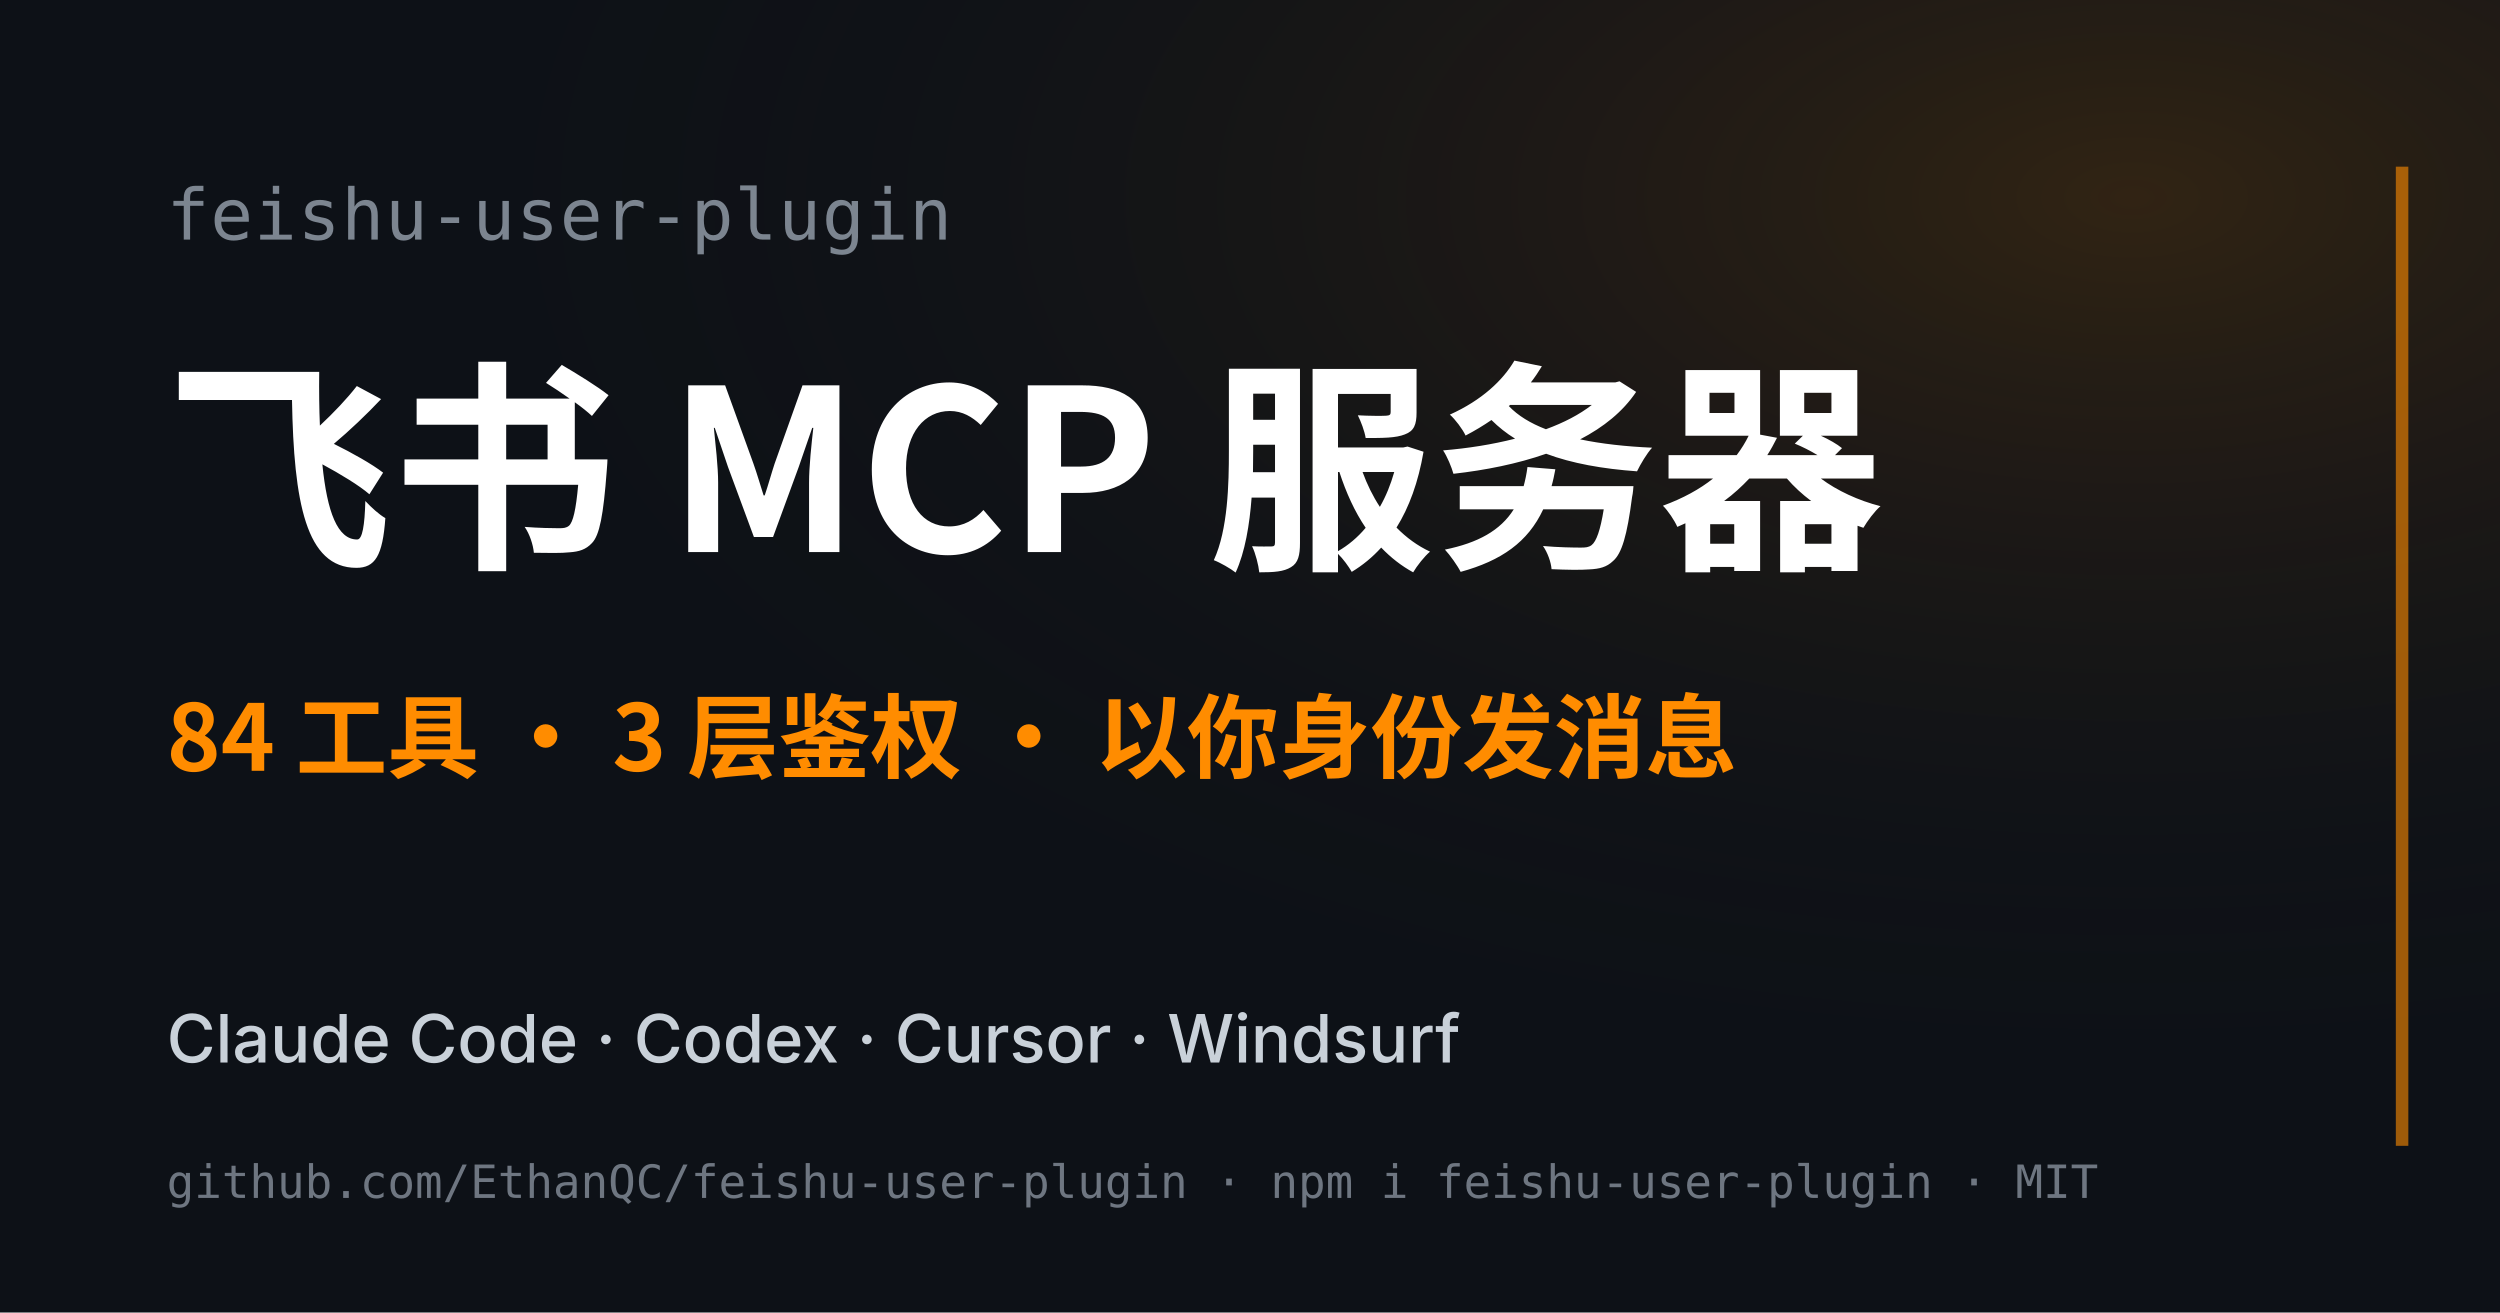
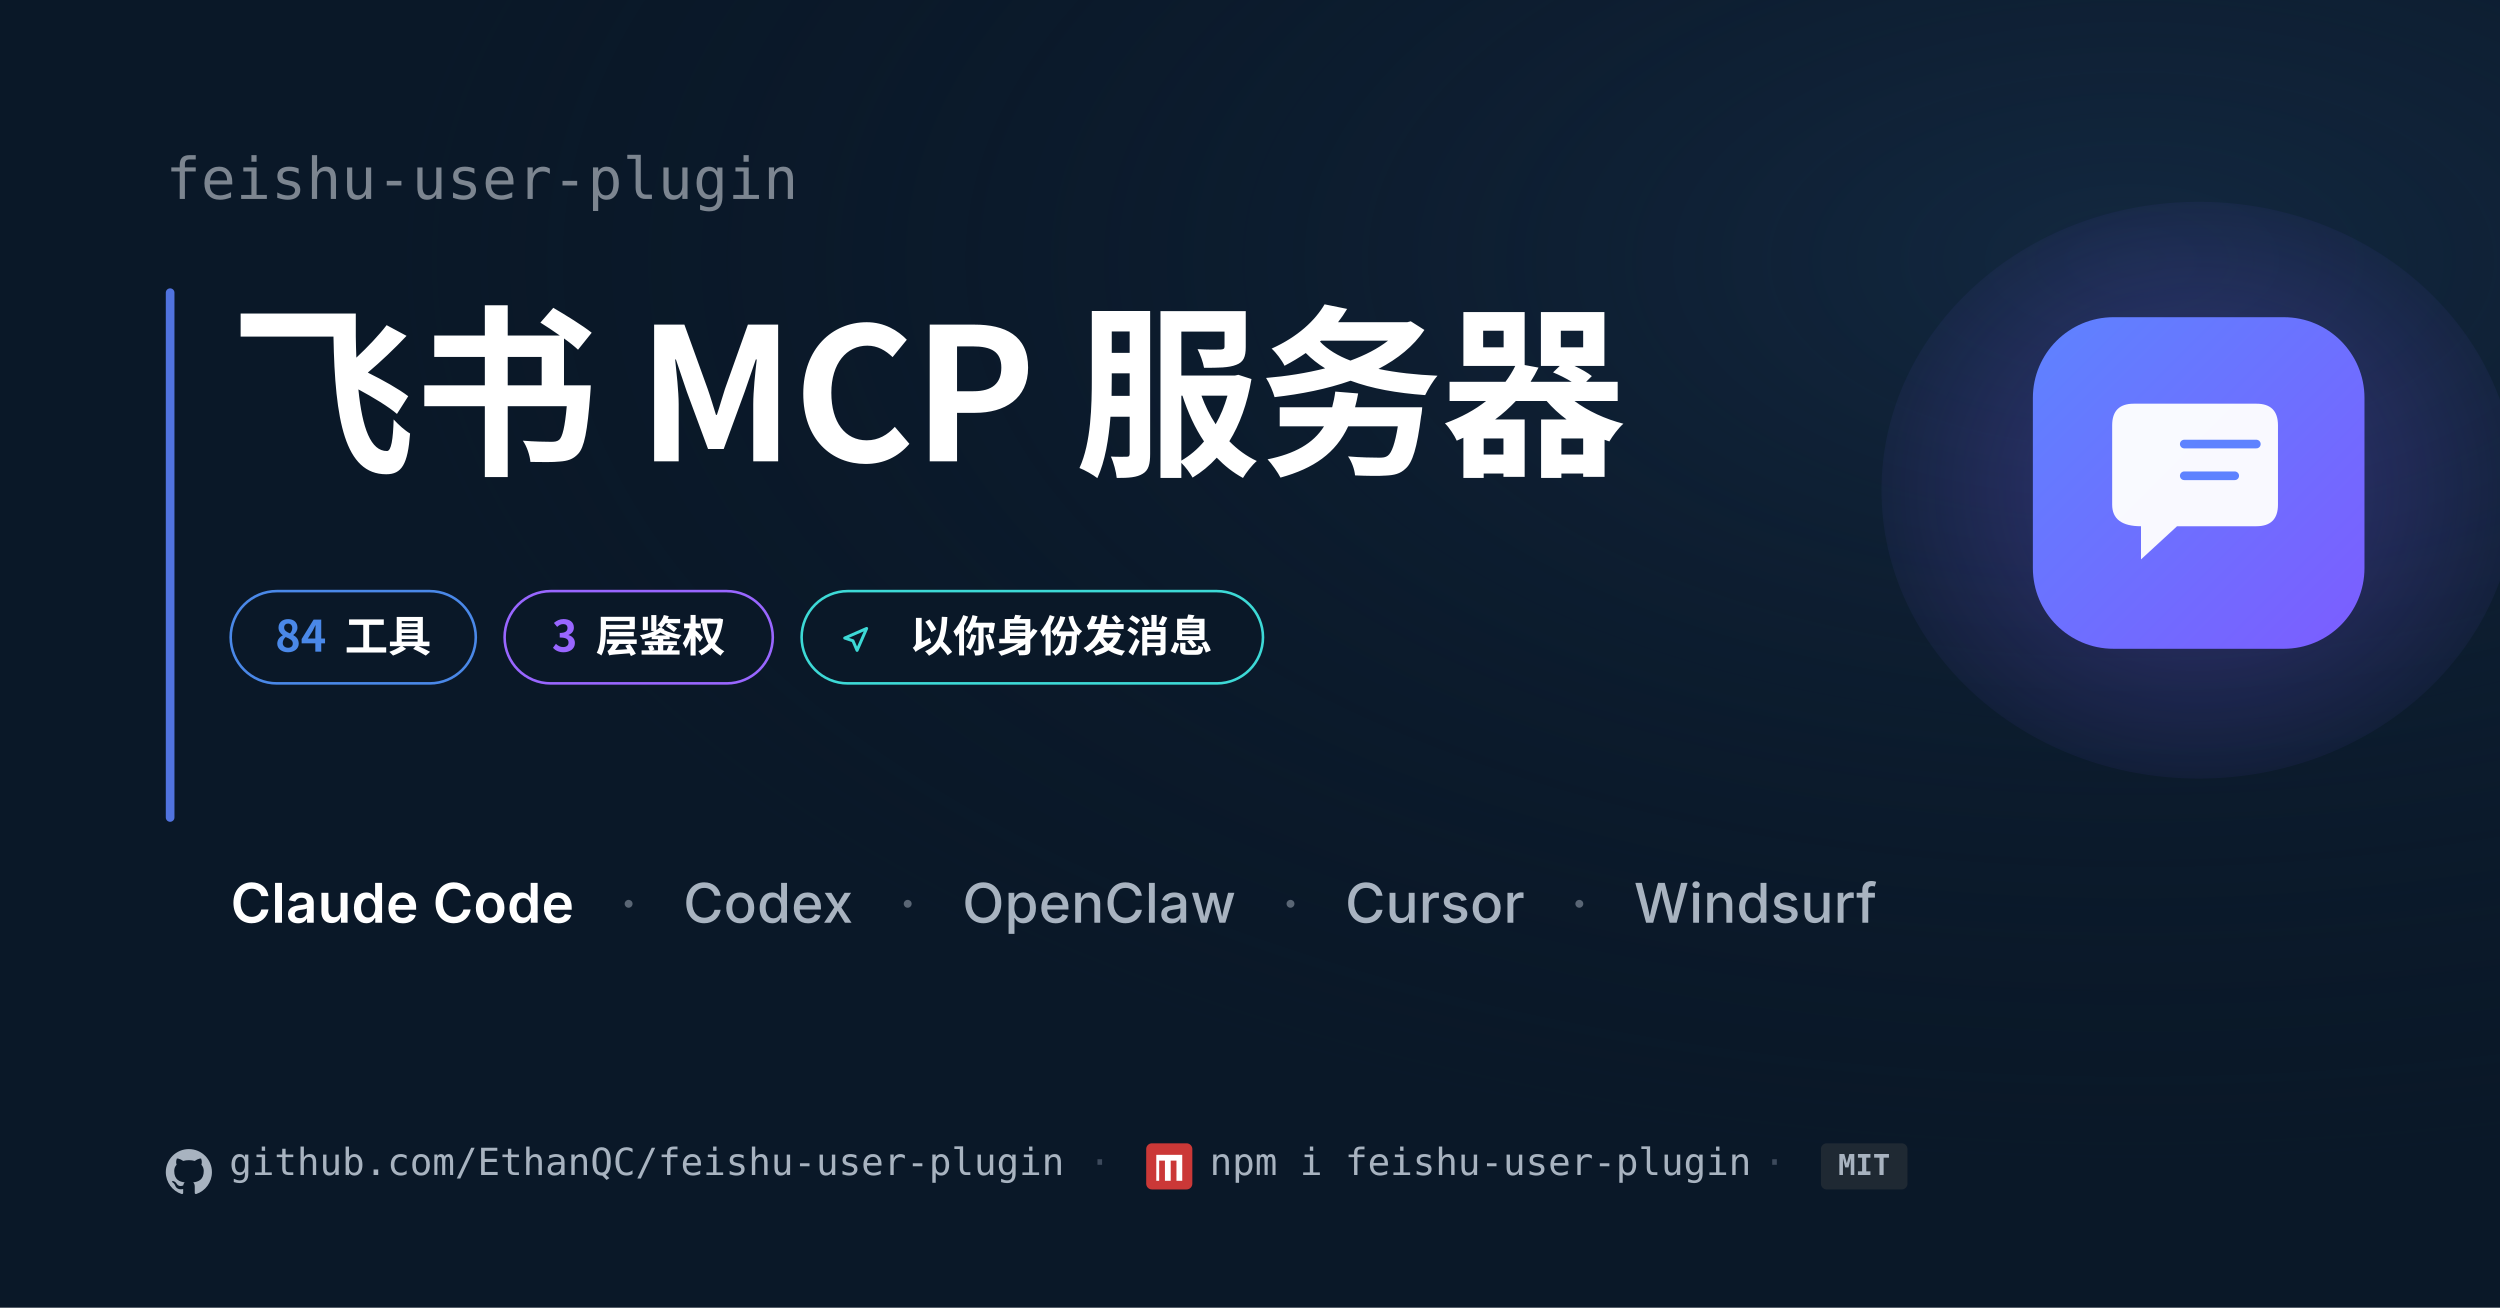
- <svg xmlns="http://www.w3.org/2000/svg" width="1200" height="630" viewBox="0 0 1200 630" font-family="PingFang SC, Hiragino Sans GB, Microsoft YaHei, Noto Sans CJK SC, sans-serif">
-   <rect width="1200" height="630" fill="#0d1117" />
+ <svg xmlns="http://www.w3.org/2000/svg" width="1734" height="907" viewBox="0 0 1734 907" font-family="PingFang SC, Hiragino Sans GB, Microsoft YaHei, Noto Sans CJK SC, sans-serif">
  <defs>
-     <radialGradient id="accent" cx="0.85" cy="0.15" r="0.7">
-       <stop offset="0%" stop-color="#ff8c00" stop-opacity="0.15" />
-       <stop offset="100%" stop-color="#0d1117" stop-opacity="0" />
+     <radialGradient id="bg-accent" cx="0.85" cy="0.2" r="0.7">
+       <stop offset="0%" stop-color="#1a3554" stop-opacity="0.55" />
+       <stop offset="100%" stop-color="#0a1828" stop-opacity="0" />
+     </radialGradient>
+     <linearGradient id="feishu-logo" x1="0%" y1="0%" x2="100%" y2="100%">
+       <stop offset="0%" stop-color="#5e83ff" />
+       <stop offset="100%" stop-color="#7c5dff" />
+     </linearGradient>
+     <radialGradient id="logo-glow" cx="0.5" cy="0.5" r="0.6">
+       <stop offset="0%" stop-color="#7c5dff" stop-opacity="0.35" />
+       <stop offset="100%" stop-color="#7c5dff" stop-opacity="0" />
    </radialGradient>
  </defs>
-   <rect width="1200" height="630" fill="url(#accent)" />
-   <text x="80" y="115" font-family="SF Mono, Menlo, Consolas, monospace" font-size="34" fill="#7c8590" font-weight="500" letter-spacing="0.5">feishu-user-plugin</text>
-   <text x="80" y="265" font-size="108" fill="#ffffff" font-weight="700" letter-spacing="0">飞书 MCP 服务器</text>
-   <text x="80" y="370" font-size="44" fill="#ff8c00" font-weight="600">84 工具 · 3 层鉴权 · 以你身份发消息</text>
-   <text x="80" y="510" font-family="SF Pro Display, -apple-system, BlinkMacSystemFont, Segoe UI, sans-serif" font-size="32" fill="#c9d1d9" font-weight="500">Claude Code  ·  Codex  ·  Cursor  ·  Windsurf</text>
-   <text x="80" y="575" font-family="SF Mono, Menlo, Consolas, monospace" font-size="22" fill="#6e7681">github.com/EthanQC/feishu-user-plugin  ·  npm i feishu-user-plugin  ·  MIT</text>
-   <rect x="1150" y="80" width="6" height="470" fill="#ff8c00" opacity="0.6" />
+   <rect width="1734" height="907" fill="#0a1828" />
+   <rect width="1734" height="907" fill="url(#bg-accent)" />
+   <text x="115" y="138" font-family="SF Mono, JetBrains Mono, Menlo, Consolas, monospace" font-size="40" fill="#7c8590" font-weight="500" letter-spacing="0.3">feishu-user-plugin</text>
+   <rect x="115" y="200" width="6" height="370" rx="3" fill="#5e83ff" opacity="0.85" />
+   <text x="160" y="320" font-size="128" fill="#ffffff" font-weight="700" letter-spacing="-1">飞书 MCP 服务器</text>
+   <g transform="translate(160, 410)">
+     <rect width="170" height="64" rx="32" fill="#0a1828" stroke="#4a88e8" stroke-width="1.8" />
+     <text x="85" y="42" font-size="30" fill="#ffffff" font-weight="600" text-anchor="middle">
+       <tspan fill="#4a88e8" font-weight="700">84</tspan>
+       <tspan dx="6">工具</tspan>
+     </text>
+   </g>
+   <g transform="translate(350, 410)">
+     <rect width="186" height="64" rx="32" fill="#0a1828" stroke="#9966ff" stroke-width="1.8" />
+     <text x="93" y="42" font-size="30" fill="#ffffff" font-weight="600" text-anchor="middle">
+       <tspan fill="#9966ff" font-weight="700">3</tspan>
+       <tspan dx="6">层鉴权</tspan>
+     </text>
+   </g>
+   <g transform="translate(556, 410)">
+     <rect width="320" height="64" rx="32" fill="#0a1828" stroke="#3dd9d6" stroke-width="1.8" />
+     <g transform="translate(28, 24) scale(0.95)" stroke="#3dd9d6" stroke-width="2.2" fill="none" stroke-linecap="round" stroke-linejoin="round">
+       <path d="M2 9l16-7-7 16-3-7-6-2z" />
+     </g>
+     <text x="180" y="42" font-size="30" fill="#ffffff" font-weight="600" text-anchor="middle">以你身份发消息</text>
+   </g>
+   <text x="160" y="640" font-family="SF Pro Display, -apple-system, BlinkMacSystemFont, Segoe UI, sans-serif" font-size="38" fill="#a8b3c0" font-weight="500" letter-spacing="0.2">
+     <tspan fill="#ffffff" font-weight="600">Claude Code</tspan>
+     <tspan fill="#5a6675" dx="22">·</tspan>
+     <tspan dx="22">Codex</tspan>
+     <tspan fill="#5a6675" dx="22">·</tspan>
+     <tspan dx="22">OpenClaw</tspan>
+     <tspan fill="#5a6675" dx="22">·</tspan>
+     <tspan dx="22">Cursor</tspan>
+     <tspan fill="#5a6675" dx="22">·</tspan>
+     <tspan dx="22">Windsurf</tspan>
+   </text>
+   <g transform="translate(1410, 220)">
+     <ellipse cx="115" cy="120" rx="220" ry="200" fill="url(#logo-glow)" />
+     <rect x="0" y="0" width="230" height="230" rx="56" fill="url(#feishu-logo)" />
+     <g fill="#ffffff" opacity="0.96">
+       <path d="M55 75 Q55 60 70 60 L155 60 Q170 60 170 75 L170 130 Q170 145 155 145 L100 145 L75 168 L75 145 Q55 145 55 130 Z" />
+       <path d="M105 88 L155 88" stroke="#5e83ff" stroke-width="6" stroke-linecap="round" />
+       <path d="M105 110 L140 110" stroke="#5e83ff" stroke-width="6" stroke-linecap="round" />
+     </g>
+   </g>
+   <g transform="translate(115, 815)" font-family="SF Mono, JetBrains Mono, Menlo, Consolas, monospace" font-size="26" fill="#7c8590" font-weight="500">
+     <g transform="translate(0, -18)" fill="#a8b3c0">
+       <path d="M16 0C7.16 0 0 7.16 0 16c0 7.06 4.58 13.06 10.94 15.18.8.14 1.1-.34 1.1-.76v-2.7c-4.46.96-5.4-2.16-5.4-2.16-.74-1.86-1.78-2.36-1.78-2.36-1.46-1 .1-.98.1-.98 1.6.12 2.46 1.66 2.46 1.66 1.44 2.46 3.78 1.74 4.7 1.34.14-1.04.56-1.74 1.02-2.14-3.56-.4-7.3-1.78-7.3-7.94 0-1.76.62-3.18 1.66-4.3-.16-.4-.72-2.04.16-4.26 0 0 1.34-.42 4.4 1.64 1.28-.36 2.66-.54 4.02-.54 1.36 0 2.74.18 4.02.54 3.06-2.06 4.4-1.64 4.4-1.64.88 2.22.32 3.86.16 4.26 1.04 1.12 1.66 2.54 1.66 4.3 0 6.18-3.74 7.54-7.32 7.94.58.5 1.08 1.46 1.08 2.94v4.36c0 .42.3.92 1.1.76C27.42 29.06 32 23.06 32 16 32 7.16 24.84 0 16 0z" />
+     </g>
+     <text x="44" y="0" fill="#a8b3c0">github.com/EthanQC/feishu-user-plugin</text>
+     <text x="640" y="0" fill="#3d4a5c">·</text>
+     <g transform="translate(680, -22)">
+       <rect width="32" height="32" rx="4" fill="#cb3837" />
+       <path d="M7 8h18v18h-4V12h-4v14h-4V12h-4v14H7z" fill="#ffffff" />
+     </g>
+     <text x="724" y="0" fill="#a8b3c0">npm i feishu-user-plugin</text>
+     <text x="1108" y="0" fill="#3d4a5c">·</text>
+     <g transform="translate(1148, -22)">
+       <rect width="60" height="32" rx="4" fill="#1f2933" />
+       <text x="30" y="22" font-size="20" fill="#a8b3c0" font-weight="600" text-anchor="middle">MIT</text>
+     </g>
+   </g>
</svg>
